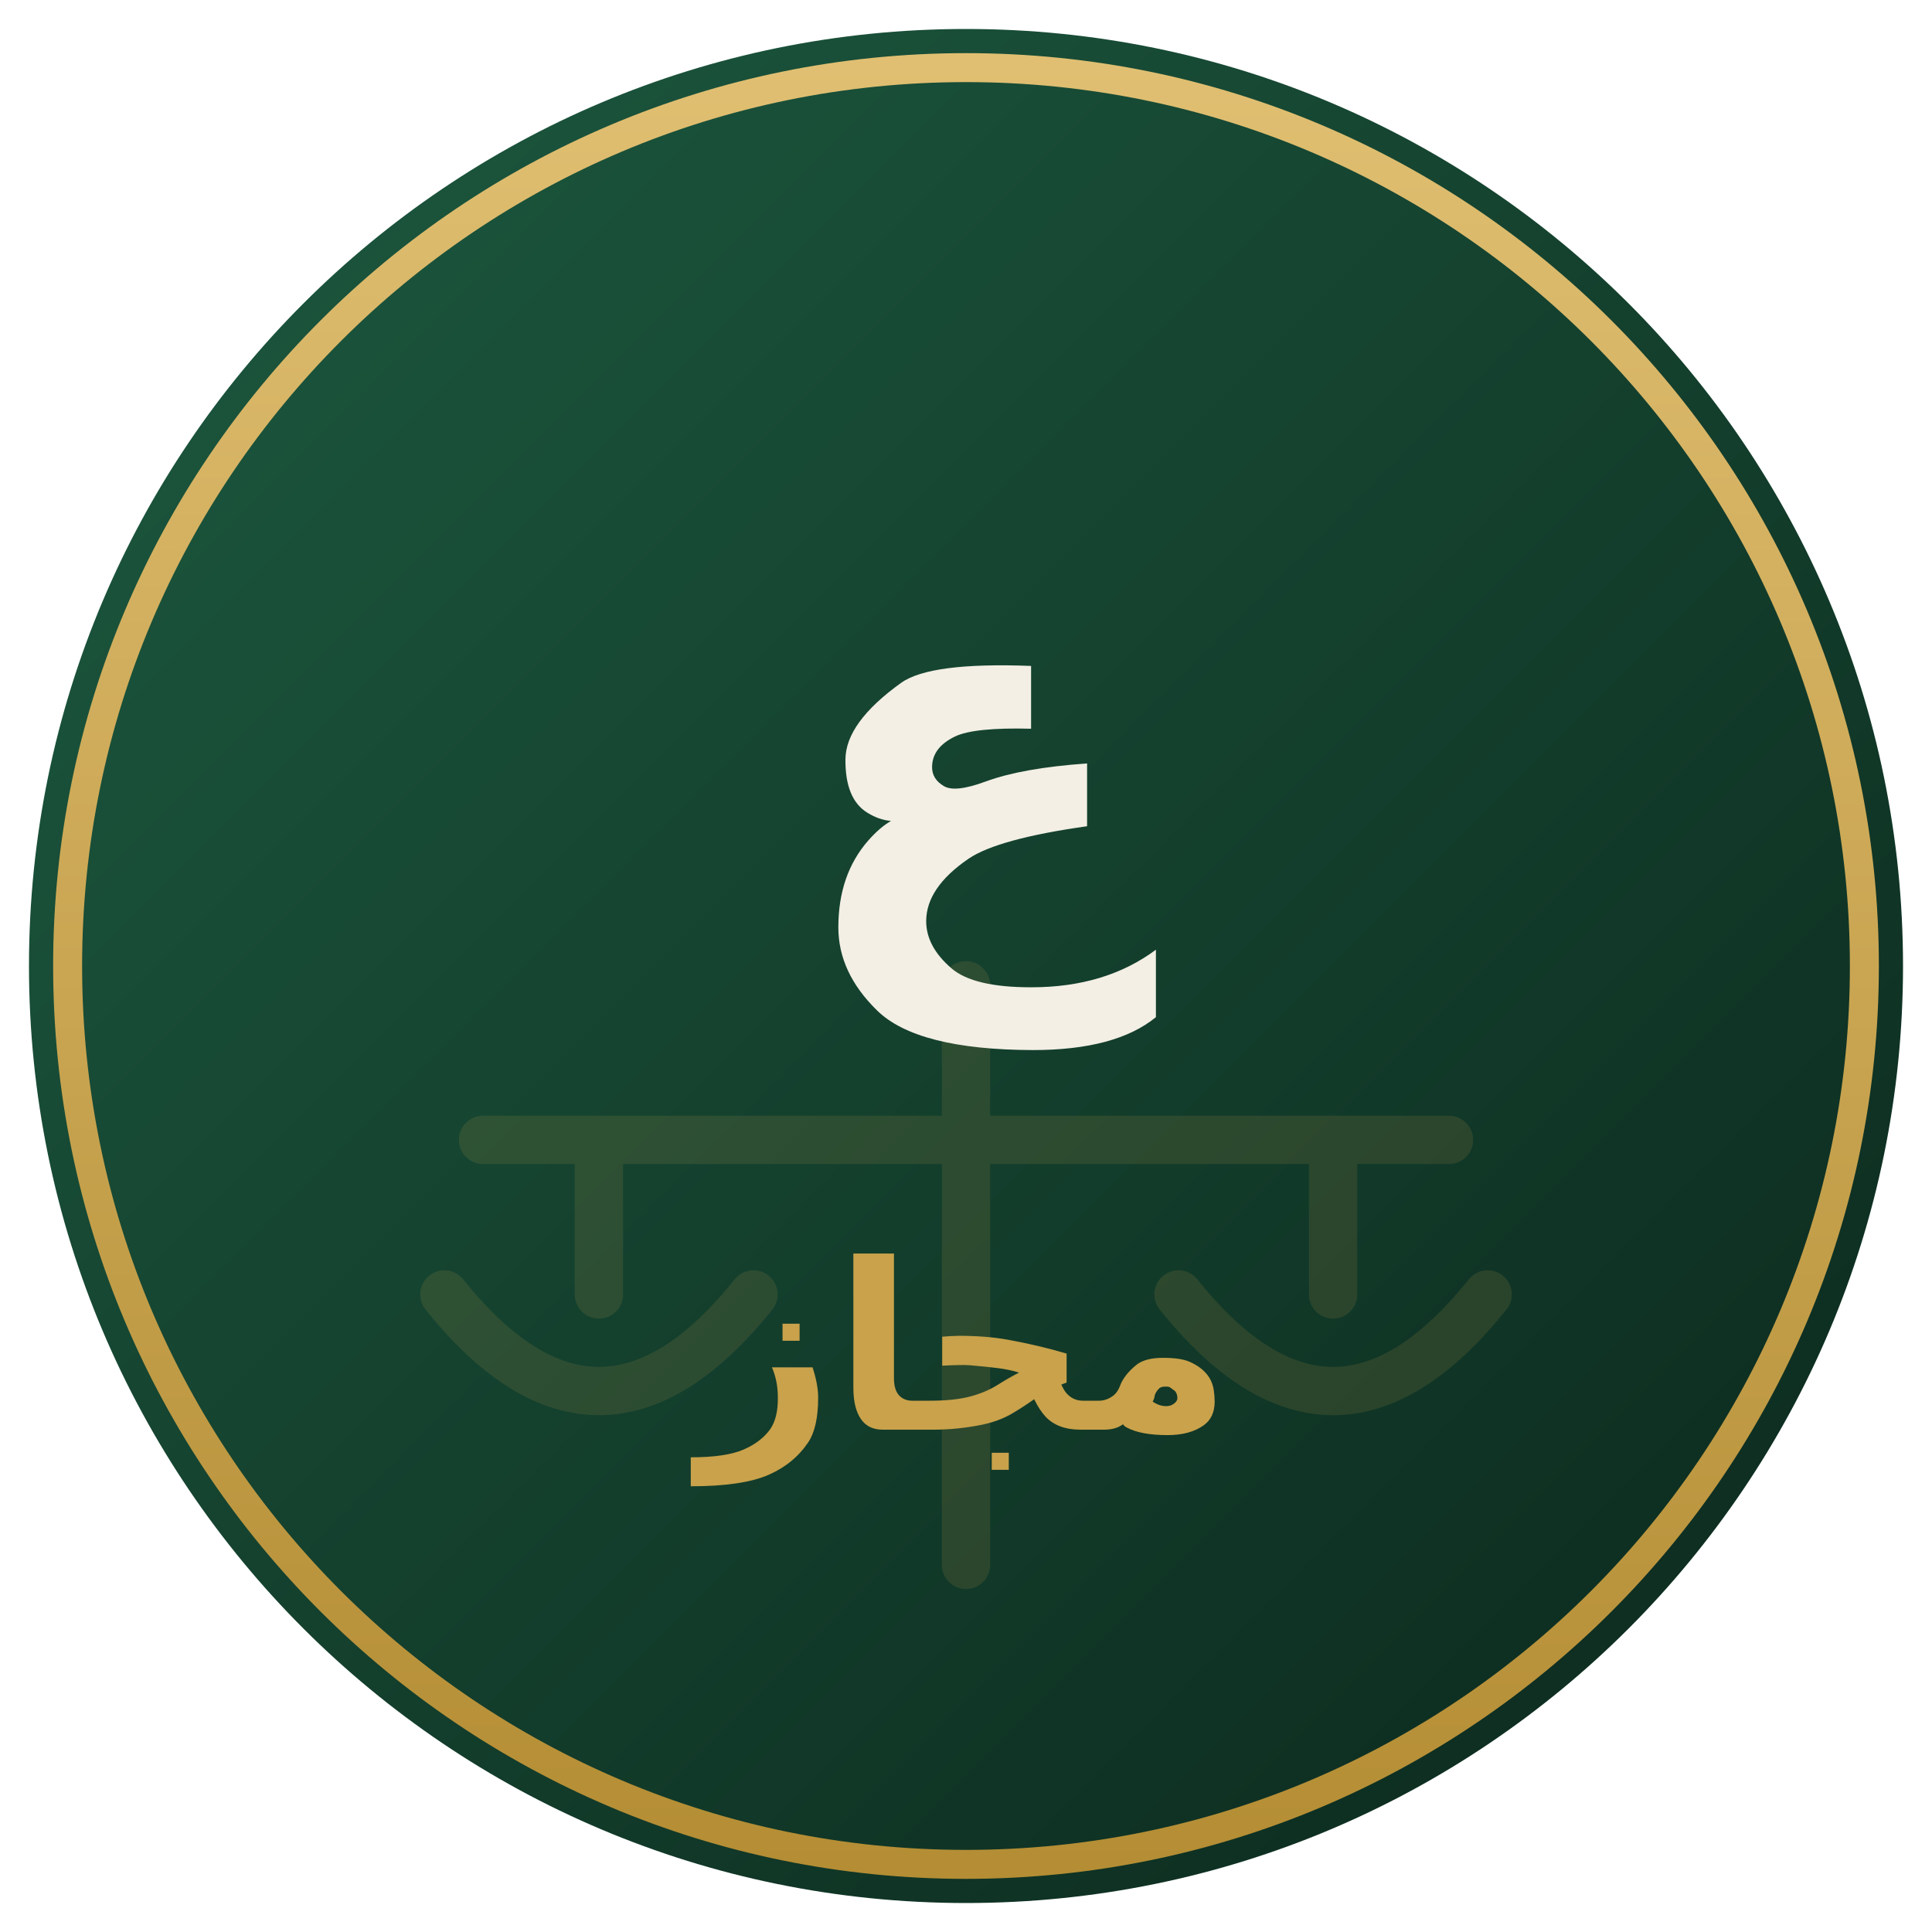
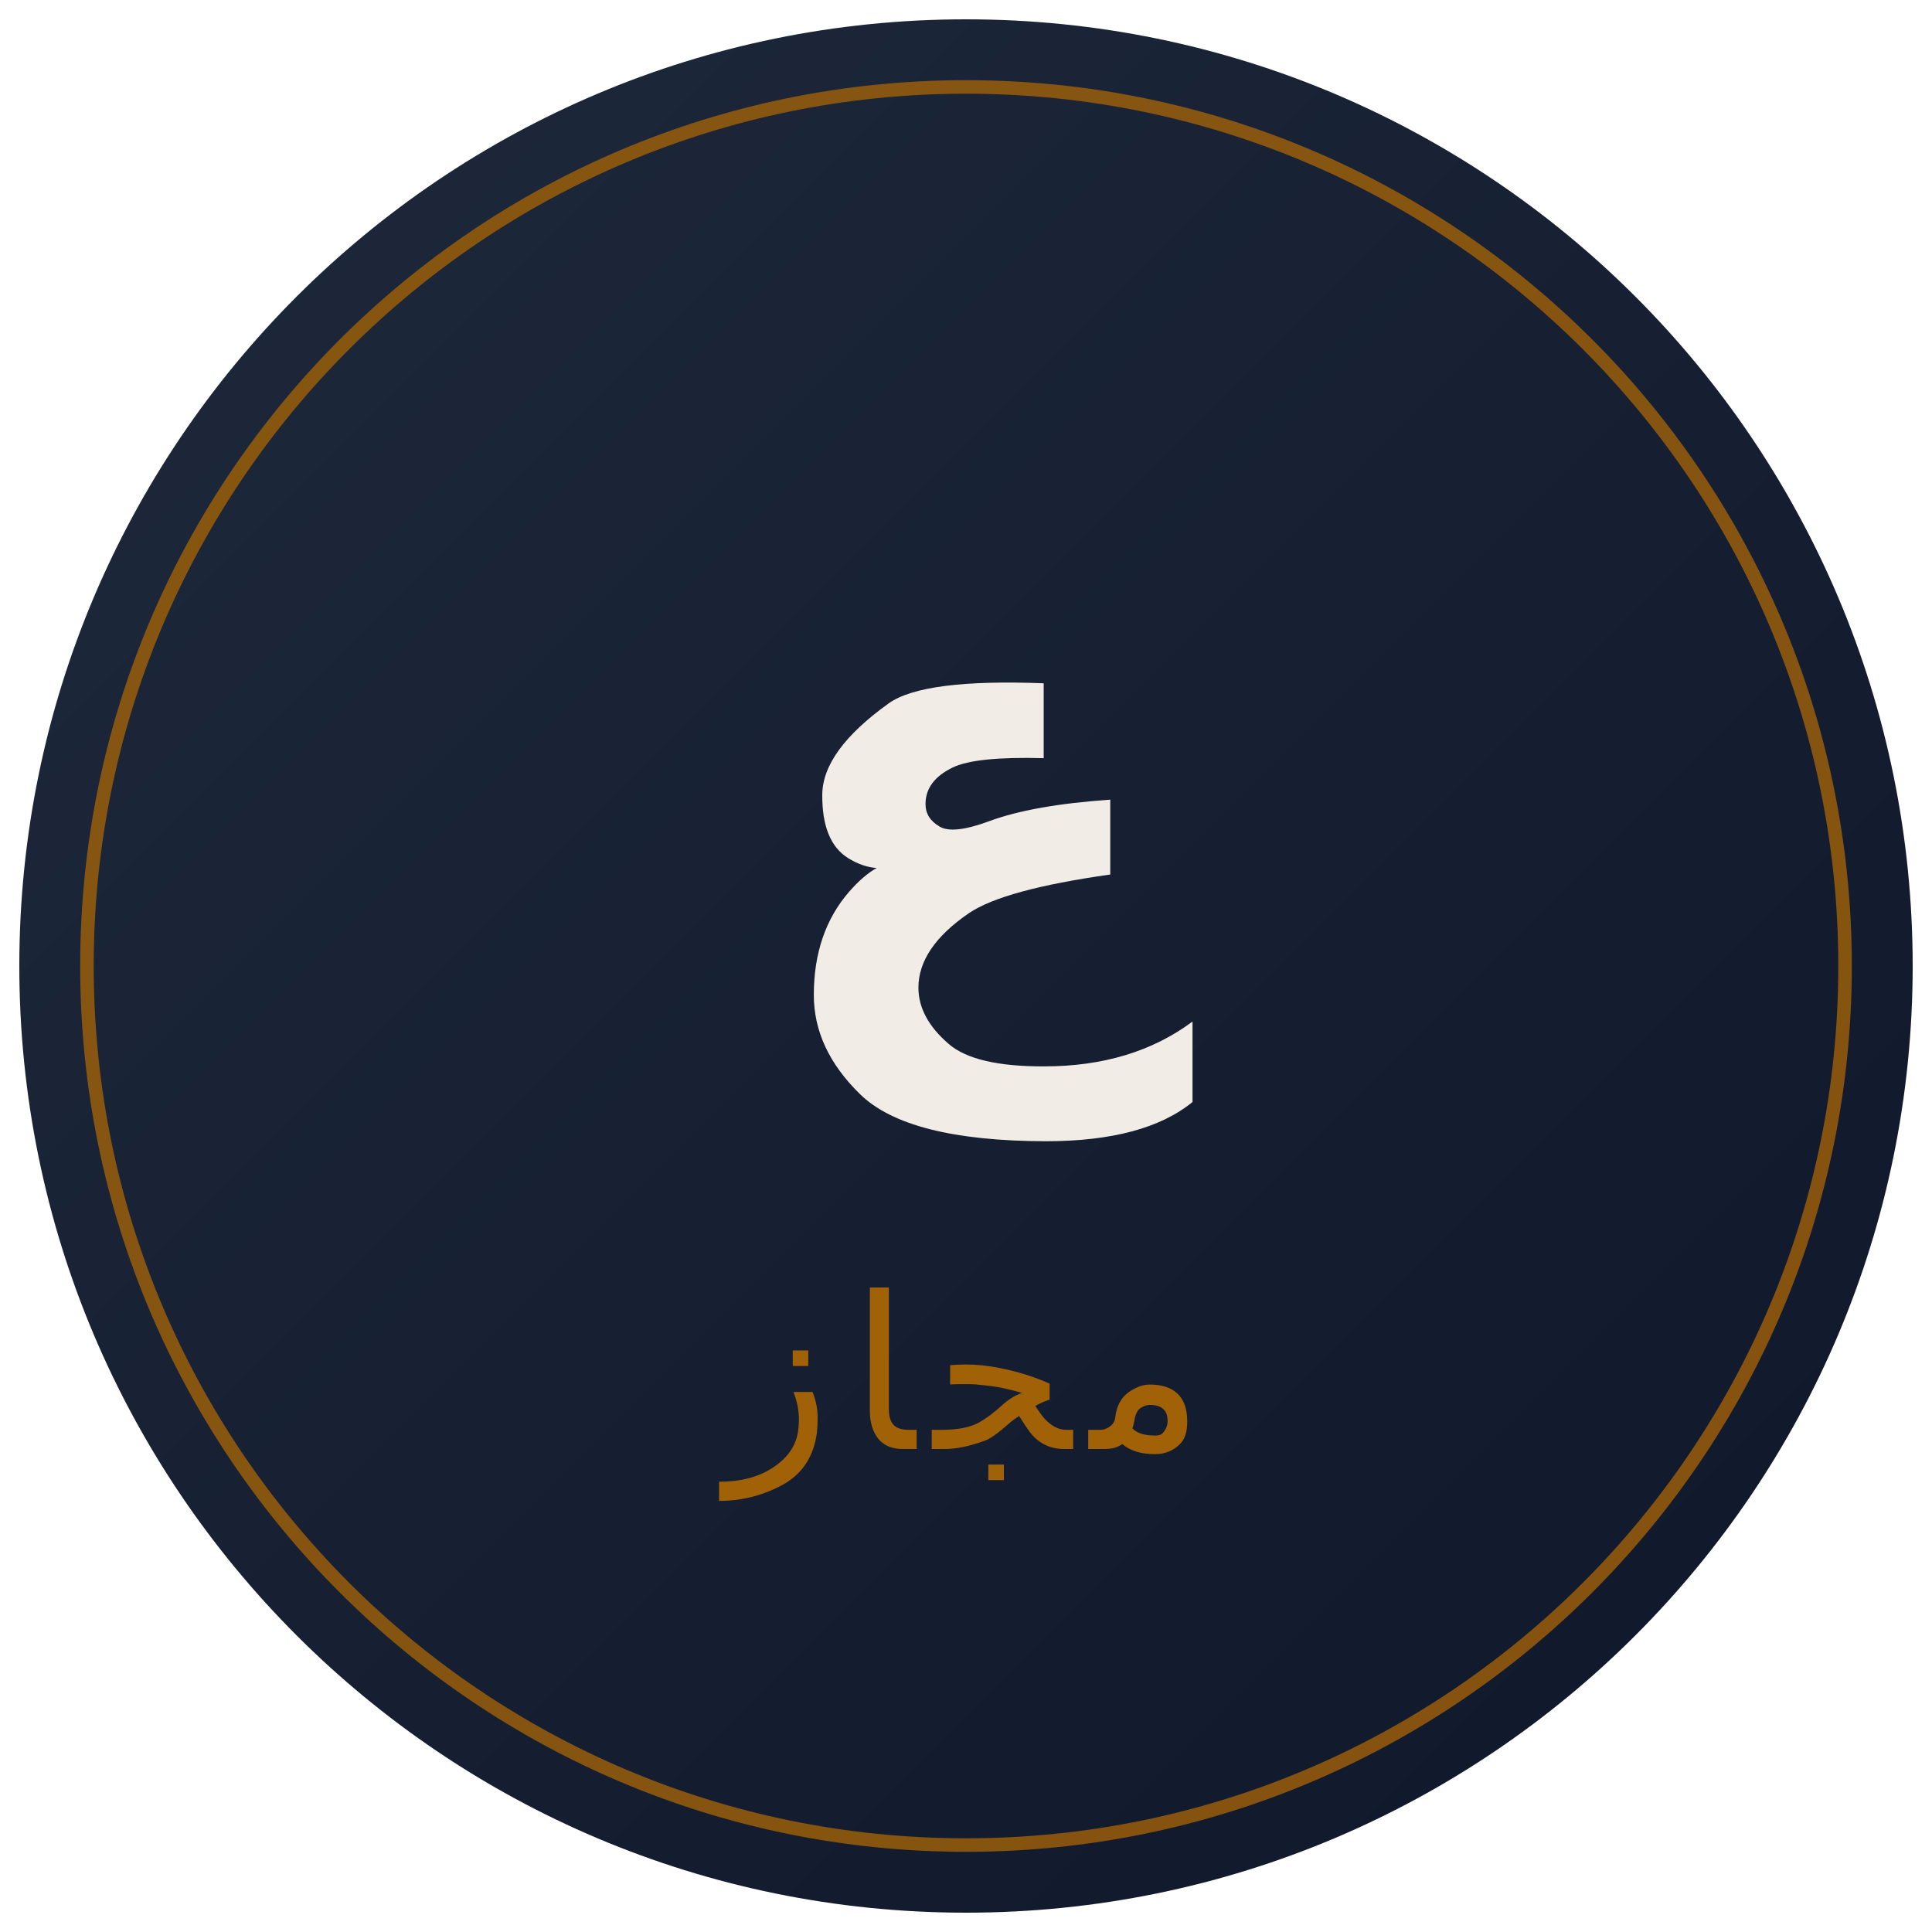
<svg xmlns="http://www.w3.org/2000/svg" viewBox="0 0 200 200">
  <defs>
    <linearGradient id="bg" x1="0" y1="0" x2="1" y2="1">
-       <stop offset="0" stop-color="#1d5a40" />
-       <stop offset="1" stop-color="#0b271c" />
-     </linearGradient>
-     <linearGradient id="ring" x1="0" y1="0" x2="0" y2="1">
-       <stop offset="0" stop-color="#e0bf72" />
-       <stop offset="1" stop-color="#b48d34" />
+       <stop offset="0" stop-color="#1E293B" />
+       <stop offset="1" stop-color="#0F172A" />
    </linearGradient>
  </defs>
-   <circle cx="100" cy="100" r="97" fill="url(#bg)" />
-   <circle cx="100" cy="100" r="93" fill="none" stroke="url(#ring)" stroke-width="3" />
-   <g opacity="0.14" fill="none" stroke="#c9a24b" stroke-width="5" stroke-linecap="round" transform="translate(40,98) scale(1.0)">
-     <path d="M10 20 H110" />
-     <path d="M22 20 V36" />
-     <path d="M98 20 V36" />
-     <path d="M6 36 Q22 56 38 36" />
-     <path d="M82 36 Q98 56 114 36" />
-     <path d="M60 4 V64" />
-   </g>
-   <text x="100" y="96" text-anchor="middle" font-family="Vazirmatn, Tahoma, sans-serif" font-size="52" font-weight="800" fill="#f3efe4">ع</text>
-   <text x="100" y="148" text-anchor="middle" font-family="Vazirmatn, Tahoma, sans-serif" font-size="24" font-weight="700" fill="#c9a24b">مجاز</text>
+   <circle cx="100" cy="100" r="98" fill="url(#bg)" />
+   <circle cx="100" cy="100" r="91" fill="none" stroke="#A16207" stroke-width="1.4" opacity="0.8" />
+   <text x="100" y="103" text-anchor="middle" font-family="Vazirmatn, Tahoma, sans-serif" font-size="62" font-weight="600" fill="#f1ede6">ع</text>
+   <text x="100" y="150" text-anchor="middle" font-family="Vazirmatn, Tahoma, sans-serif" font-size="22" font-weight="500" letter-spacing="2" fill="#A16207">مجاز</text>
</svg>
